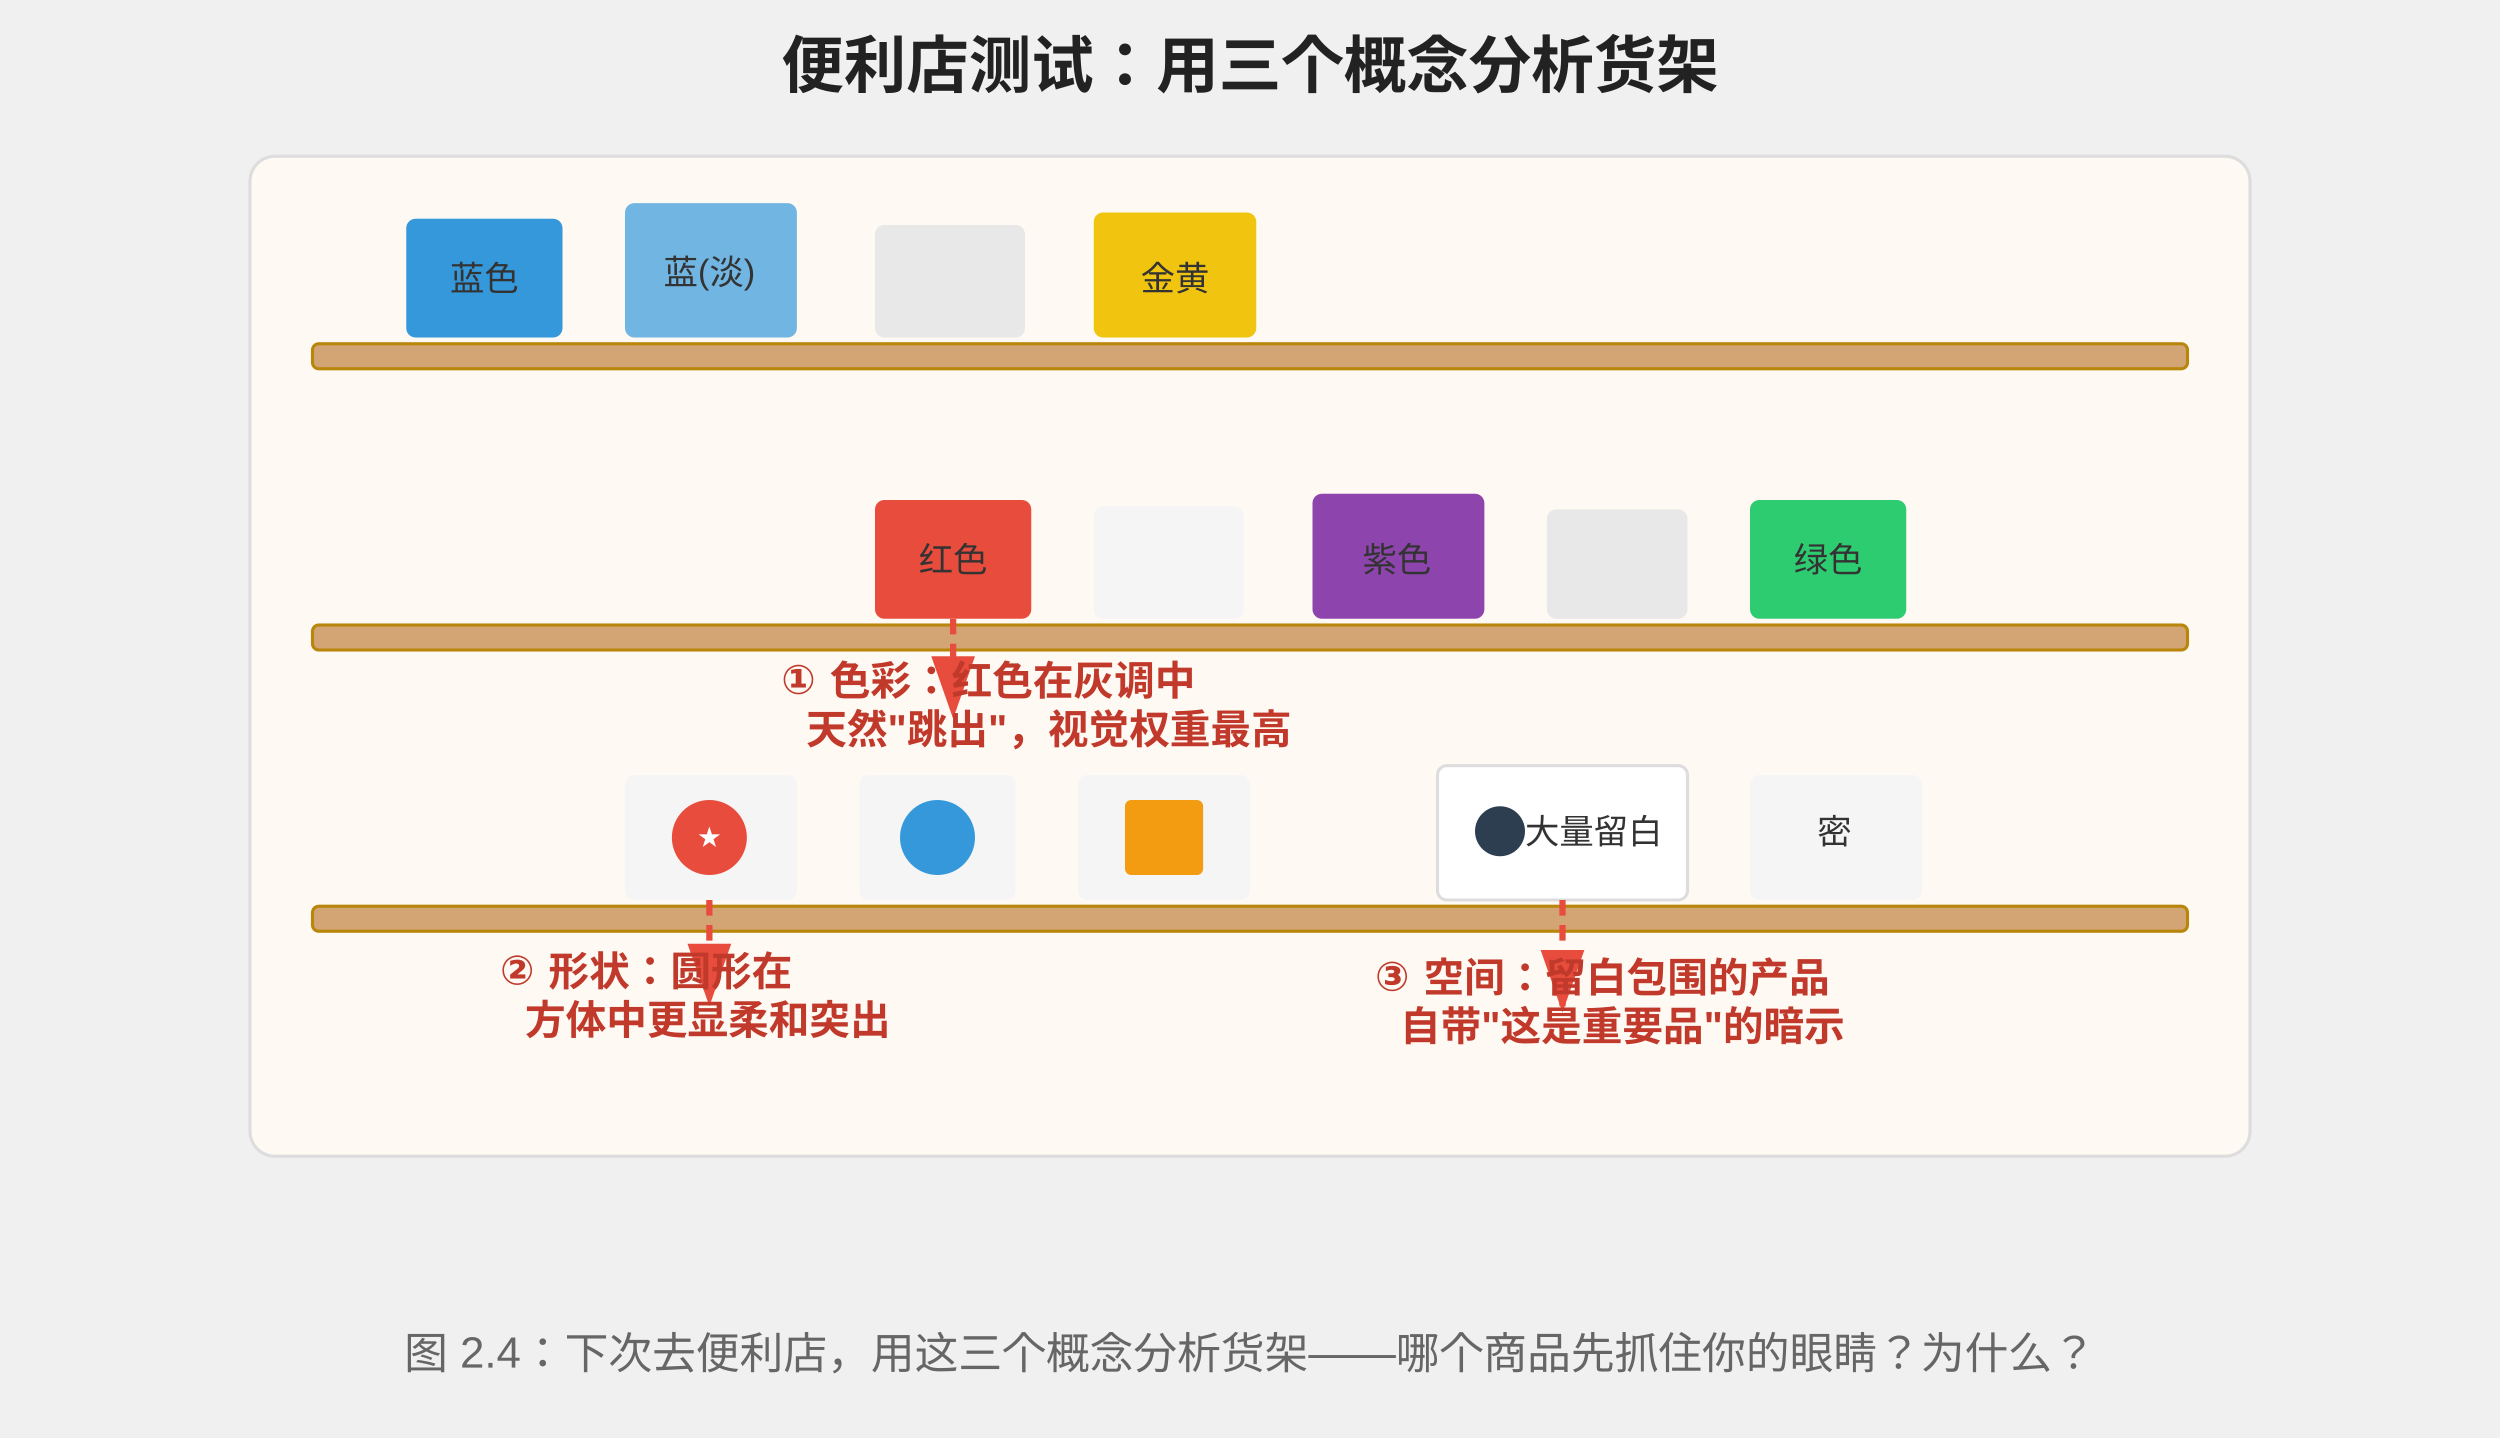
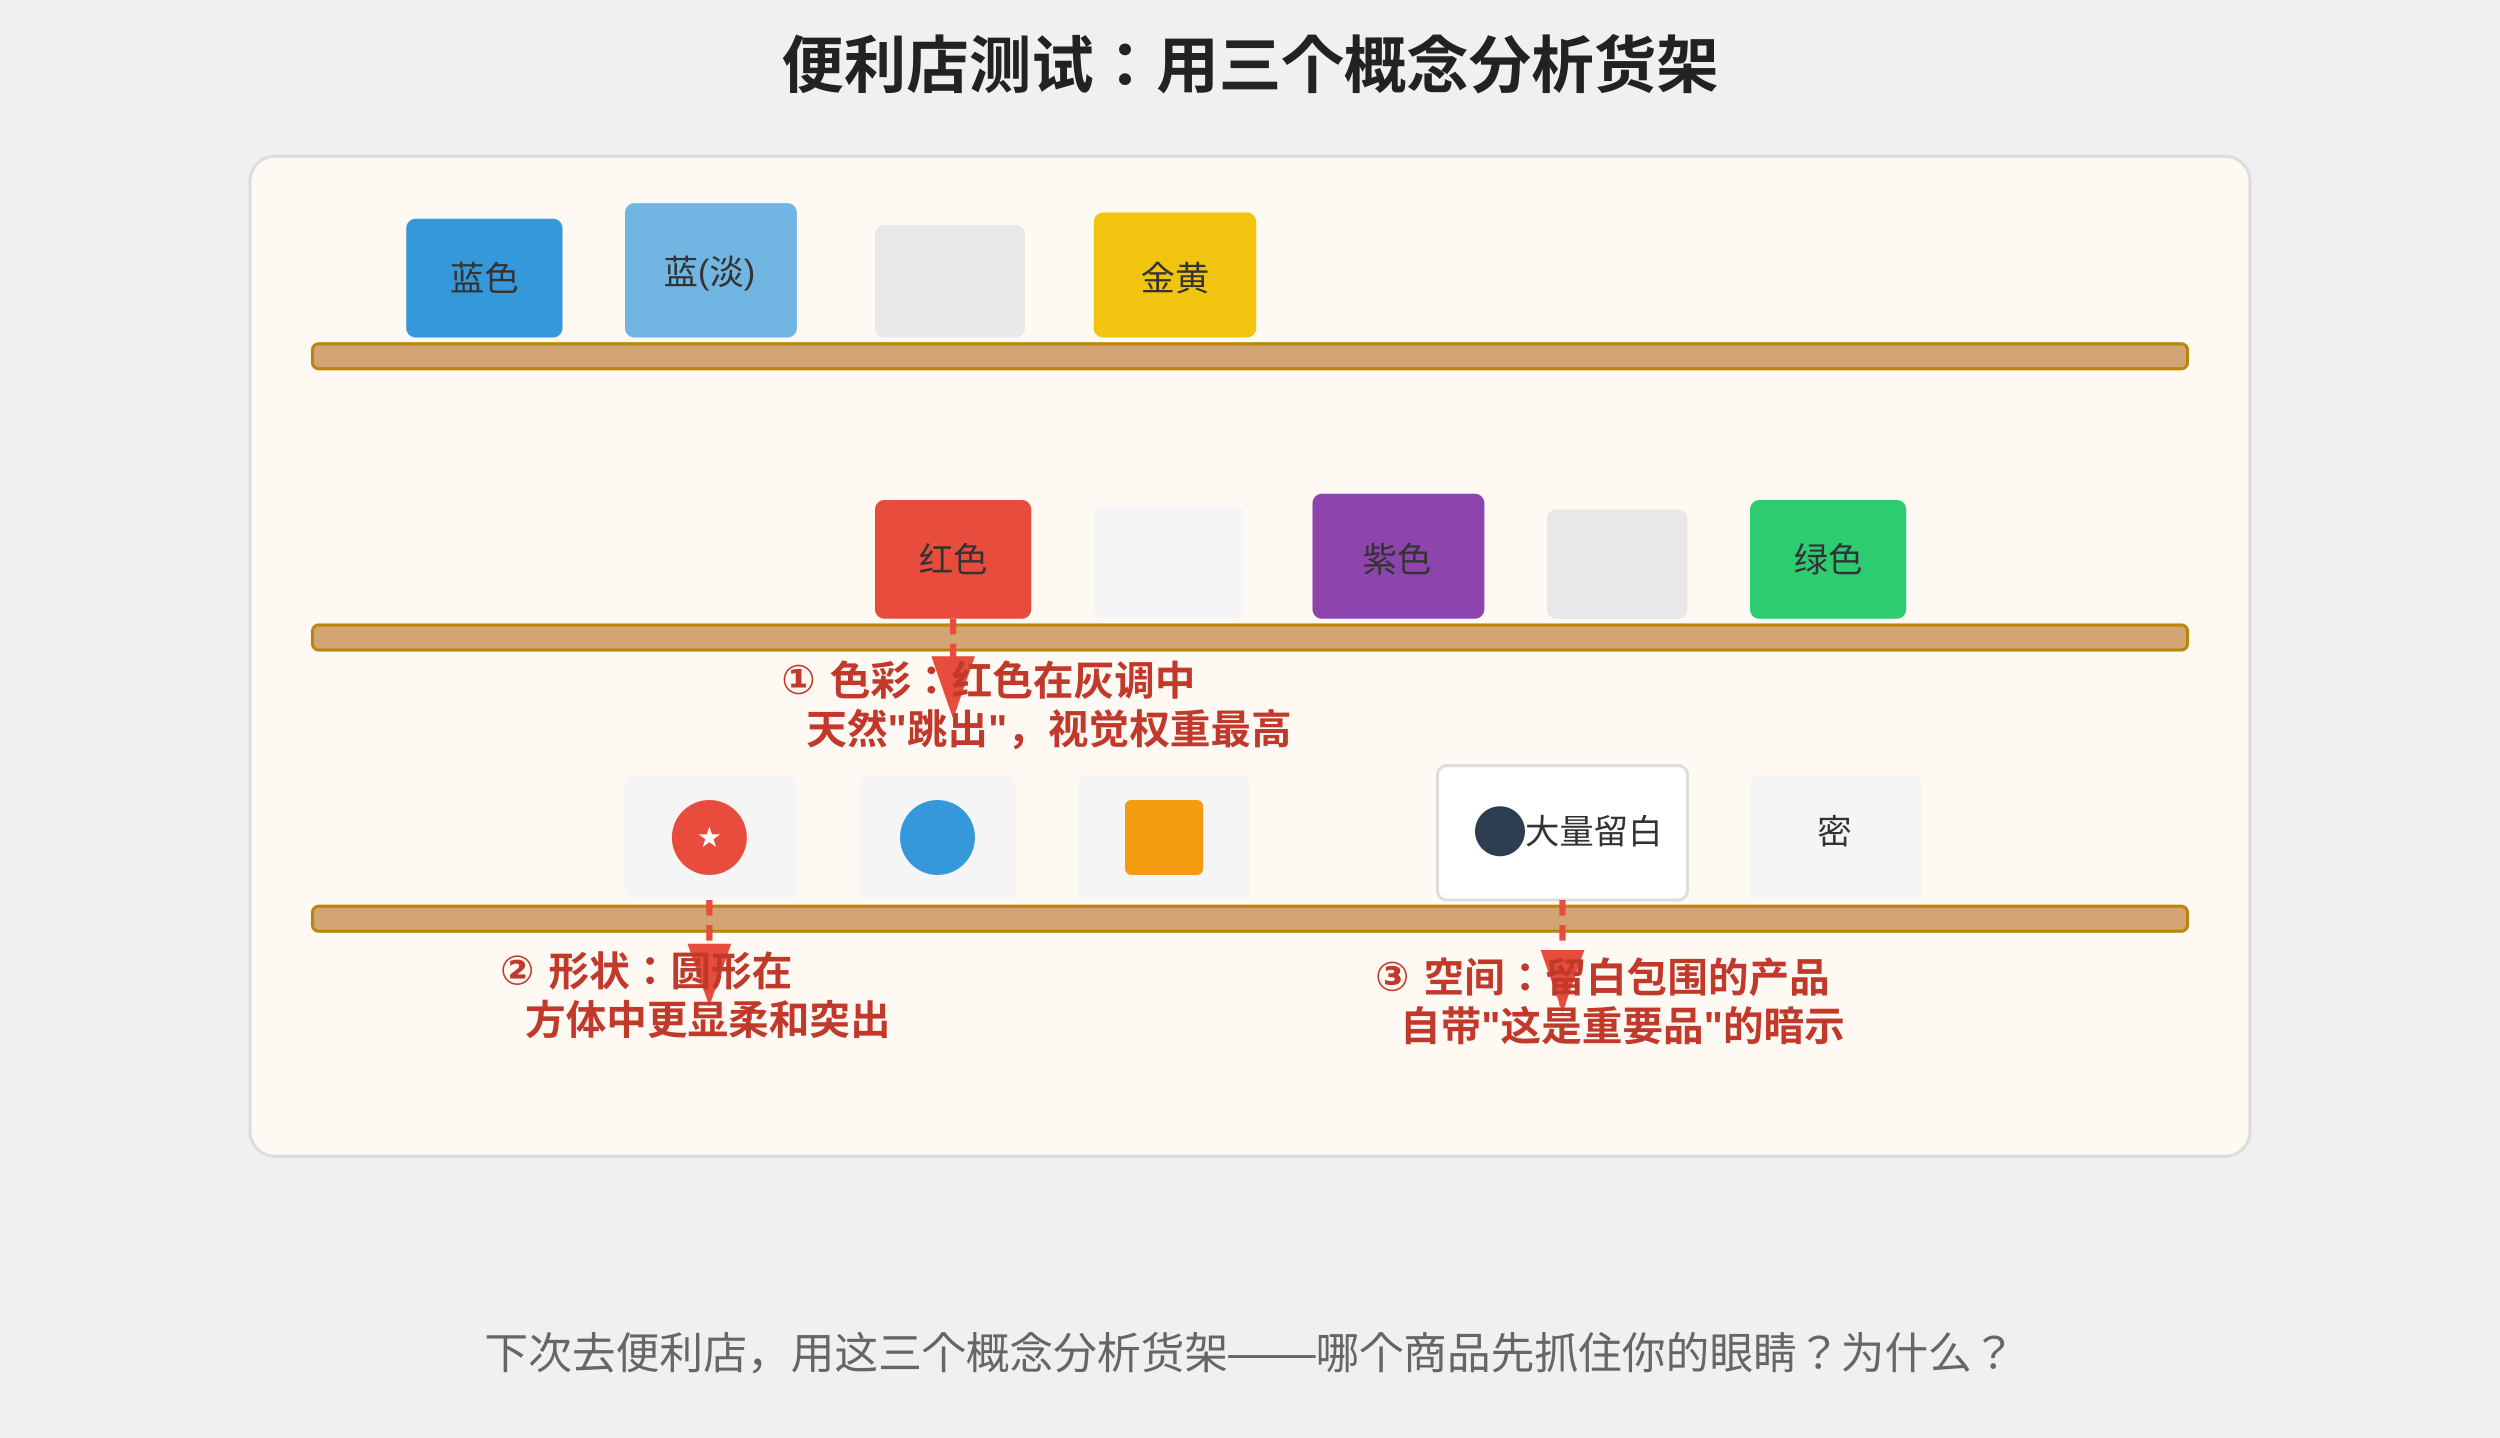
<svg xmlns="http://www.w3.org/2000/svg" viewBox="0 0 800 460" width="800" height="460" font-family="'PingFang SC','Microsoft YaHei',Arial,sans-serif">
  <style>
    .label { font-size: 14px; fill: #333; }
    .title { font-size: 20px; font-weight: bold; fill: #222; text-anchor: middle; }
    .caption { font-size: 14px; fill: #666; }
    .shelf { fill: #D4A574; stroke: #B8860B; stroke-width: 1; }
    .product-label { font-size: 11px; fill: #333; text-anchor: middle; }
    .arrow-annot { stroke: #E74C3C; stroke-width: 2; fill: none; marker-end: url(#redhead); stroke-dasharray: 5,3; }
    .annot-text { font-size: 13px; fill: #C0392B; font-weight: bold; }
  </style>
  <defs>
    <marker id="redhead" markerWidth="10" markerHeight="7" refX="9" refY="3.5" orient="auto">
      <polygon points="0 0, 10 3.5, 0 7" fill="#E74C3C" />
    </marker>
  </defs>
  <text x="400" y="28" class="title">便利店测试：用三个概念分析货架</text>
  <rect x="80" y="50" width="640" height="320" rx="8" fill="#FFF9F3" stroke="#DDD" stroke-width="1" />
  <rect x="100" y="110" width="600" height="8" rx="2" class="shelf" />
  <rect x="100" y="200" width="600" height="8" rx="2" class="shelf" />
  <rect x="100" y="290" width="600" height="8" rx="2" class="shelf" />
  <rect x="130" y="70" width="50" height="38" rx="3" fill="#3498DB" />
  <text x="155" y="93" class="product-label" fill="#FFF">蓝色</text>
  <rect x="200" y="65" width="55" height="43" rx="3" fill="#3498DB" opacity="0.7" />
  <text x="227" y="91" class="product-label" fill="#FFF">蓝(淡)</text>
  <rect x="280" y="72" width="48" height="36" rx="3" fill="#E8E8E8" />
  <rect x="350" y="68" width="52" height="40" rx="3" fill="#F1C40F" />
  <text x="376" y="93" class="product-label">金黄</text>
  <rect x="135" y="78" width="0" height="0" display="none" />
  <rect x="280" y="160" width="50" height="38" rx="3" fill="#E74C3C" />
  <text x="305" y="183" class="product-label" fill="#FFF">红色</text>
  <rect x="350" y="162" width="48" height="36" rx="3" fill="#F5F5F5" />
  <rect x="420" y="158" width="55" height="40" rx="3" fill="#8E44AD" />
  <text x="447" y="183" class="product-label" fill="#FFF">紫色</text>
  <rect x="495" y="163" width="45" height="35" rx="3" fill="#E8E8E8" />
  <rect x="560" y="160" width="50" height="38" rx="3" fill="#2ECC71" />
  <text x="585" y="183" class="product-label" fill="#FFF">绿色</text>
  <rect x="200" y="248" width="55" height="40" rx="3" fill="#F5F5F5" />
  <circle cx="227" cy="268" r="12" fill="#E74C3C" />
  <text x="227" y="271" font-size="9" fill="#FFF" text-anchor="middle">★</text>
  <rect x="275" y="248" width="50" height="40" rx="3" fill="#F5F5F5" />
  <circle cx="300" cy="268" r="12" fill="#3498DB" />
  <rect x="345" y="248" width="55" height="40" rx="3" fill="#F5F5F5" />
  <rect x="360" y="256" width="25" height="24" rx="2" fill="#F39C12" />
  <rect x="460" y="245" width="80" height="43" rx="3" fill="#FFF" stroke="#DDD" stroke-width="1" />
  <circle cx="480" cy="266" r="8" fill="#2C3E50" />
  <text x="510" y="270" class="product-label">大量留白</text>
  <rect x="560" y="248" width="55" height="40" rx="3" fill="#F5F5F5" />
  <text x="587" y="270" class="product-label">密</text>
  <line x1="305" y1="198" x2="305" y2="228" class="arrow-annot" />
  <text x="250" y="222" class="annot-text">① 色彩：红色在灰调中</text>
  <text x="258" y="238" class="annot-text">天然"跳出"，视觉权重最高</text>
  <line x1="227" y1="288" x2="227" y2="320" class="arrow-annot" />
  <text x="160" y="315" class="annot-text">② 形状：圆形在</text>
  <text x="168" y="331" class="annot-text">方体中更显柔和突出</text>
  <line x1="500" y1="288" x2="500" y2="322" class="arrow-annot" />
  <text x="440" y="317" class="annot-text">③ 空间：留白包围的产品</text>
  <text x="448" y="333" class="annot-text">自带"这是重要品"的暗示</text>
-   <text x="400" y="438" class="caption" text-anchor="middle">图 2.4：下次去便利店，用这三个概念分析货架——哪个商品先抓住你的眼睛？为什么？</text>
+   <text x="400" y="438" class="caption" text-anchor="middle">下次去便利店，用这三个概念分析货架——哪个商品先抓住你的眼睛？为什么？</text>
</svg>
